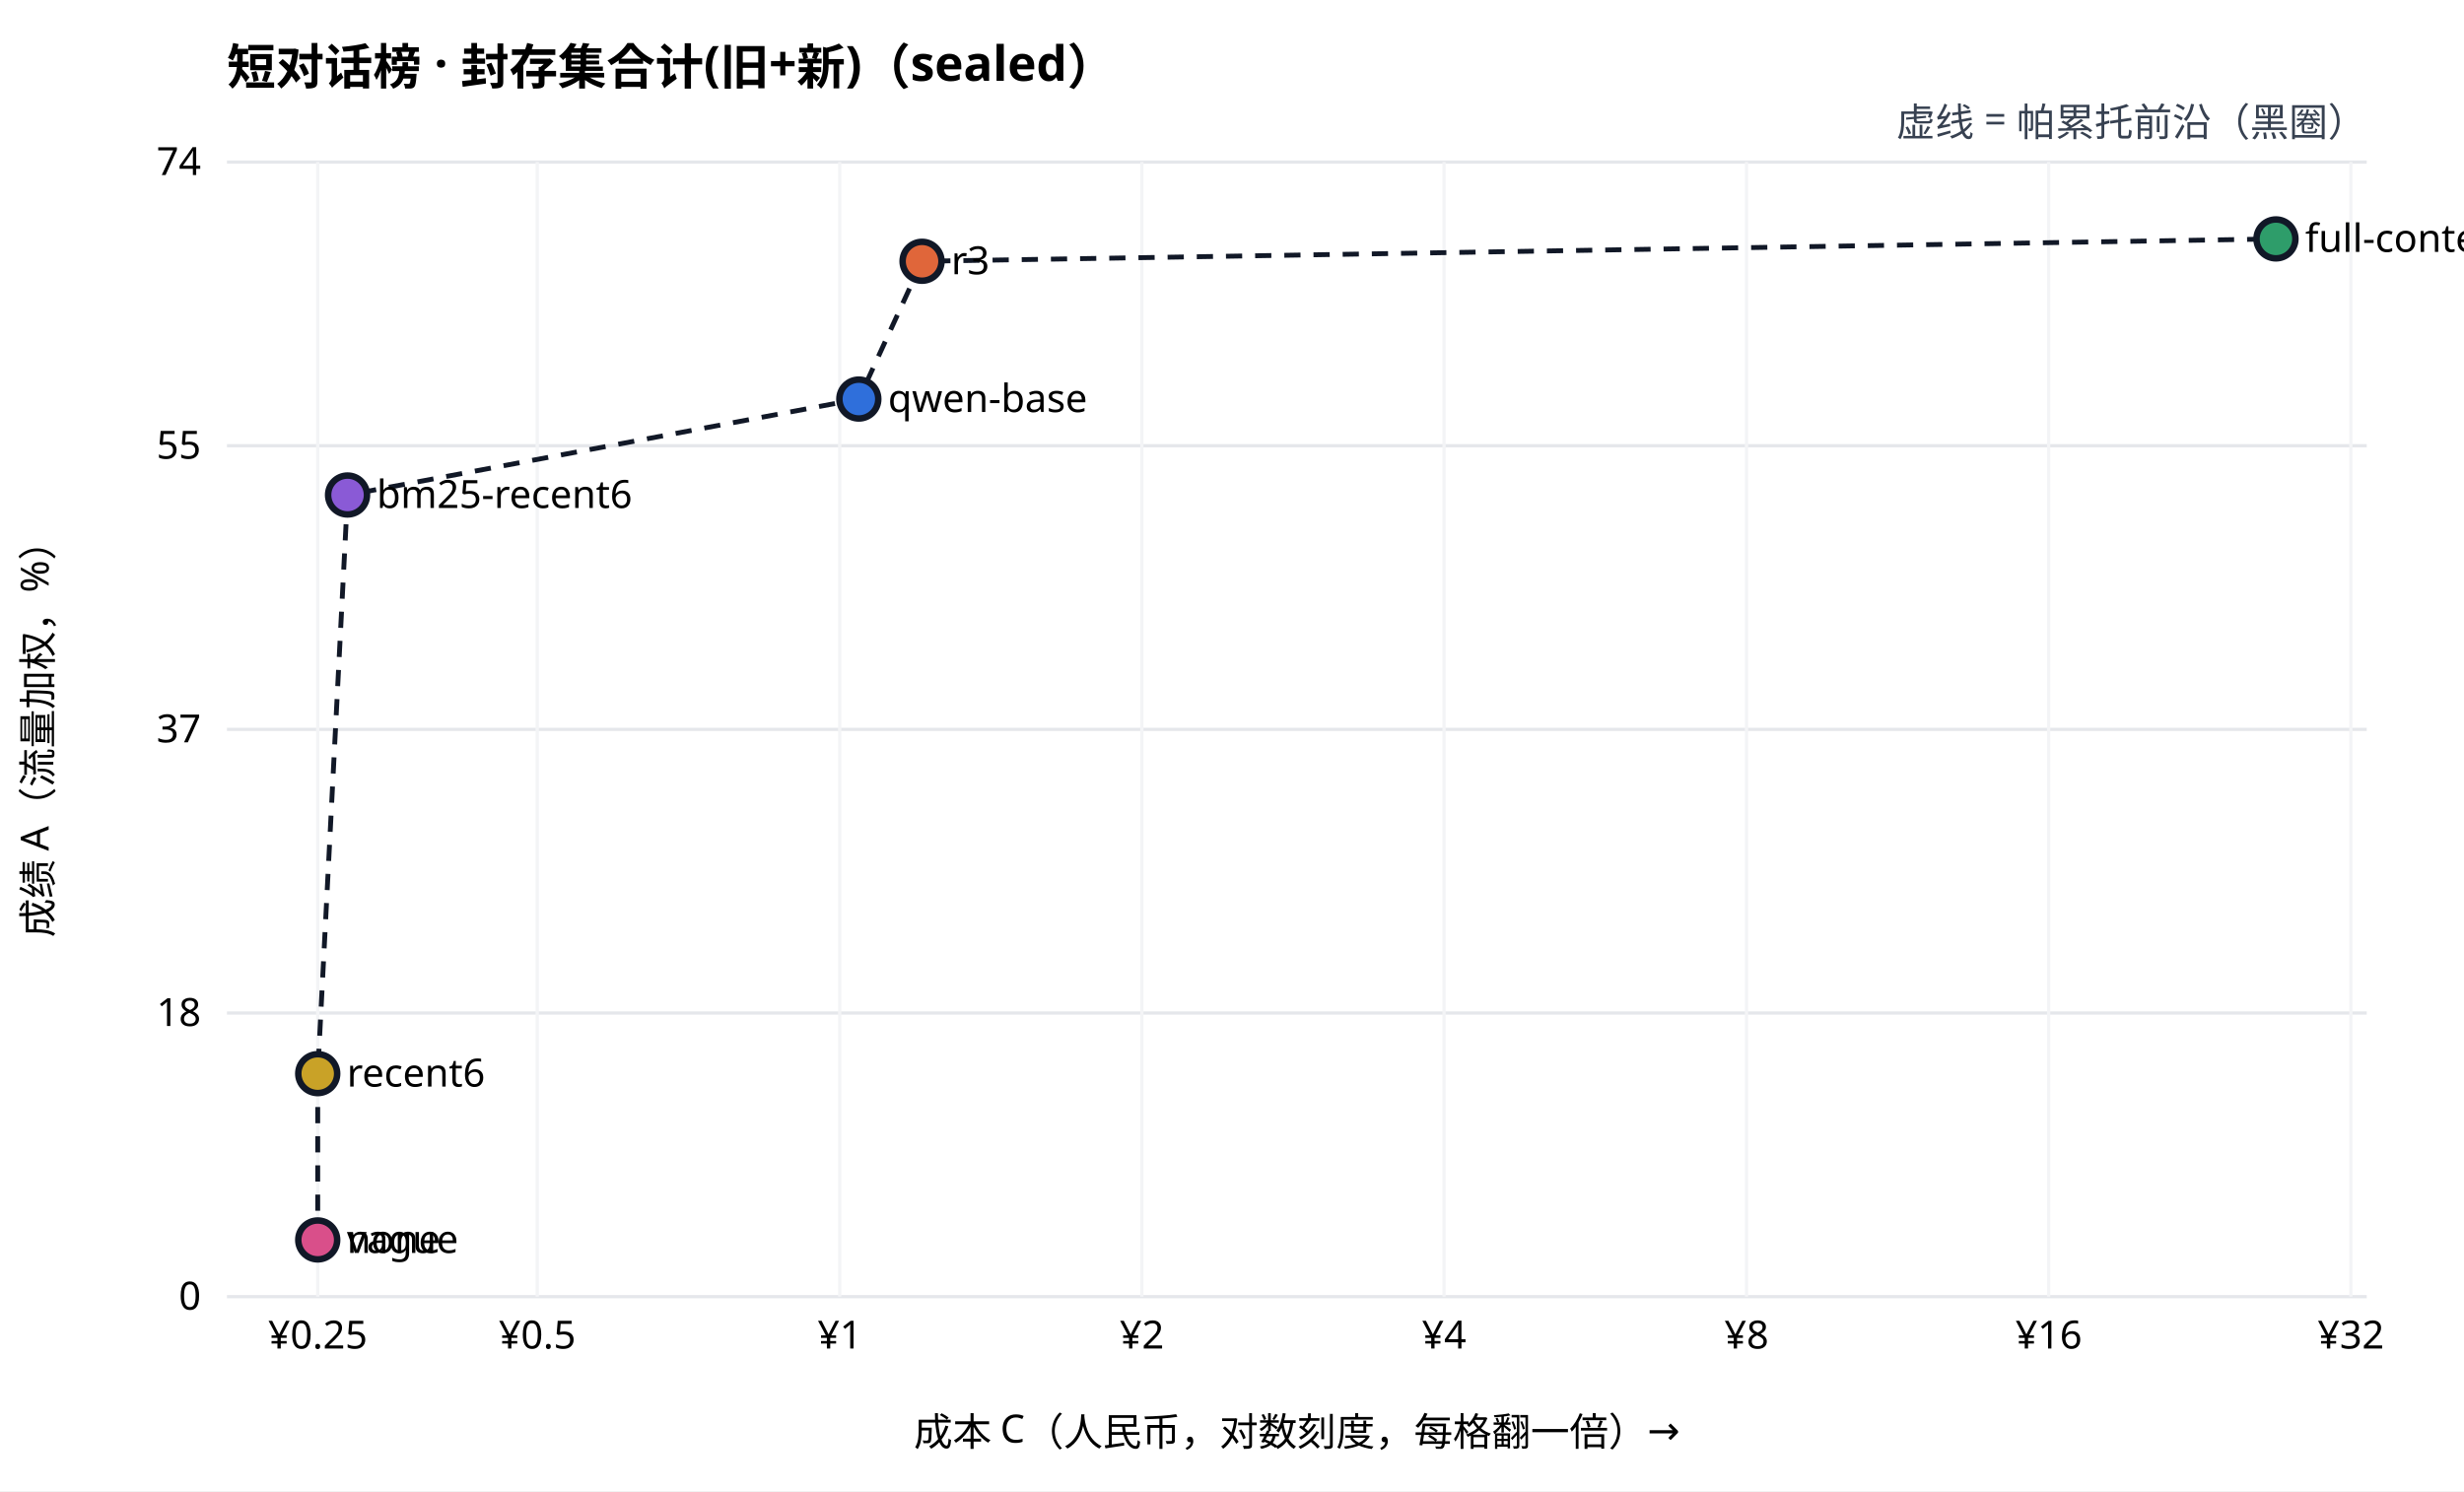
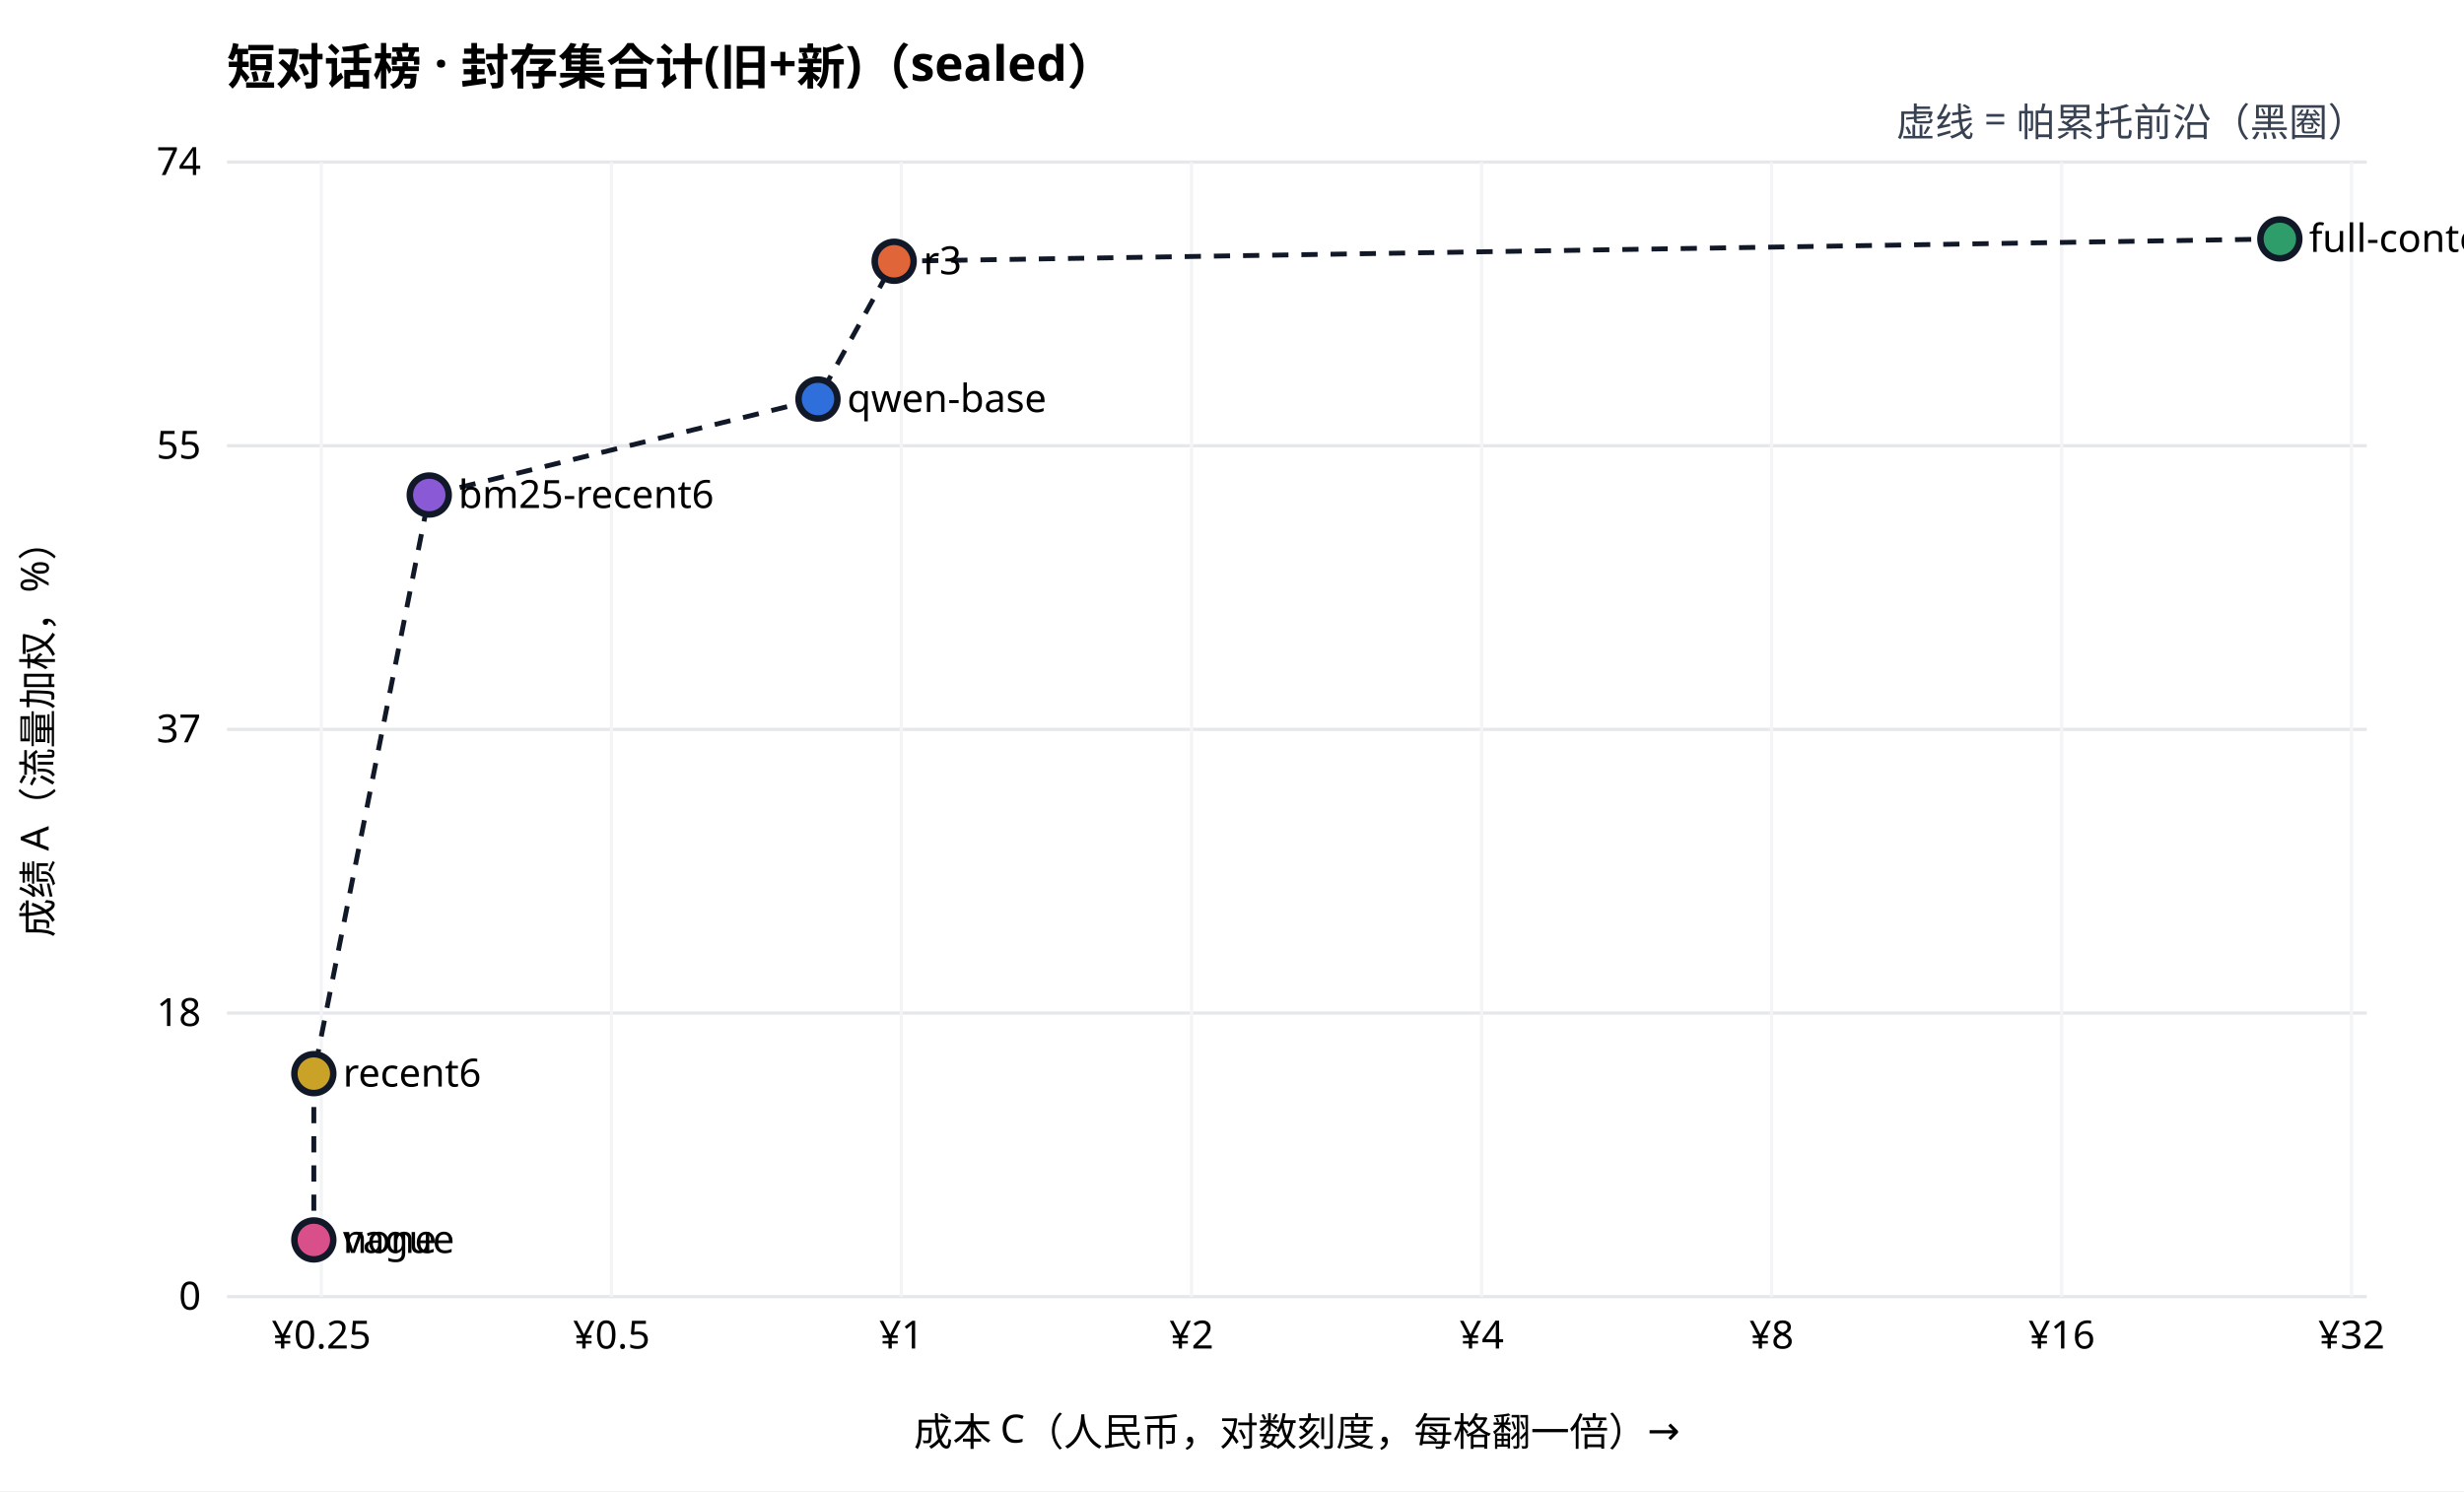
<svg xmlns="http://www.w3.org/2000/svg" viewBox="0 0 760 460" font-family="sans-serif" font-size="12">
  <rect width="760" height="460" fill="white" />
  <text x="70" y="26" font-size="15" font-weight="bold">短对话榜 · 封存集合计(旧+新)（sealed）</text>
  <line x1="70" x2="730" y1="400.0" y2="400.0" stroke="#e5e7eb" />
  <text x="62" y="404.0" text-anchor="end">0</text>
  <line x1="70" x2="730" y1="312.5" y2="312.5" stroke="#e5e7eb" />
  <text x="62" y="316.5" text-anchor="end">18</text>
  <line x1="70" x2="730" y1="225.0" y2="225.0" stroke="#e5e7eb" />
  <text x="62" y="229.0" text-anchor="end">37</text>
  <line x1="70" x2="730" y1="137.5" y2="137.5" stroke="#e5e7eb" />
  <text x="62" y="141.5" text-anchor="end">55</text>
  <line x1="70" x2="730" y1="50.0" y2="50.0" stroke="#e5e7eb" />
  <text x="62" y="54.0" text-anchor="end">74</text>
-   <line x1="98.0" x2="98.0" y1="50" y2="400" stroke="#f3f4f6" />
-   <text x="98.0" y="416" text-anchor="middle">¥0.25</text>
-   <line x1="165.7" x2="165.7" y1="50" y2="400" stroke="#f3f4f6" />
-   <text x="165.7" y="416" text-anchor="middle">¥0.5</text>
-   <line x1="259.0" x2="259.0" y1="50" y2="400" stroke="#f3f4f6" />
-   <text x="259.0" y="416" text-anchor="middle">¥1</text>
-   <line x1="352.2" x2="352.2" y1="50" y2="400" stroke="#f3f4f6" />
-   <text x="352.2" y="416" text-anchor="middle">¥2</text>
-   <line x1="445.4" x2="445.4" y1="50" y2="400" stroke="#f3f4f6" />
-   <text x="445.4" y="416" text-anchor="middle">¥4</text>
-   <line x1="538.7" x2="538.7" y1="50" y2="400" stroke="#f3f4f6" />
-   <text x="538.7" y="416" text-anchor="middle">¥8</text>
-   <line x1="631.9" x2="631.9" y1="50" y2="400" stroke="#f3f4f6" />
-   <text x="631.9" y="416" text-anchor="middle">¥16</text>
-   <line x1="725.1" x2="725.1" y1="50" y2="400" stroke="#f3f4f6" />
-   <text x="725.1" y="416" text-anchor="middle">¥32</text>
+   <line x1="99.1" x2="99.1" y1="50" y2="400" stroke="#f3f4f6" />
+   <text x="99.1" y="416" text-anchor="middle">¥0.25</text>
+   <line x1="188.6" x2="188.6" y1="50" y2="400" stroke="#f3f4f6" />
+   <text x="188.6" y="416" text-anchor="middle">¥0.5</text>
+   <line x1="278.0" x2="278.0" y1="50" y2="400" stroke="#f3f4f6" />
+   <text x="278.0" y="416" text-anchor="middle">¥1</text>
+   <line x1="367.5" x2="367.5" y1="50" y2="400" stroke="#f3f4f6" />
+   <text x="367.5" y="416" text-anchor="middle">¥2</text>
+   <line x1="457.0" x2="457.0" y1="50" y2="400" stroke="#f3f4f6" />
+   <text x="457.0" y="416" text-anchor="middle">¥4</text>
+   <line x1="546.4" x2="546.4" y1="50" y2="400" stroke="#f3f4f6" />
+   <text x="546.4" y="416" text-anchor="middle">¥8</text>
+   <line x1="635.9" x2="635.9" y1="50" y2="400" stroke="#f3f4f6" />
+   <text x="635.9" y="416" text-anchor="middle">¥16</text>
+   <line x1="725.3" x2="725.3" y1="50" y2="400" stroke="#f3f4f6" />
+   <text x="725.3" y="416" text-anchor="middle">¥32</text>
  <text x="400" y="446" text-anchor="middle">成本 C（人民币，对数刻度，每格翻一倍）→</text>
  <text x="16" y="225" transform="rotate(-90 16 225)" text-anchor="middle">成绩 A（流量加权，%）</text>
-   <polyline fill="none" stroke="#111827" stroke-width="1.5" stroke-dasharray="5 4" points="98.0,382.5 98.0,331.2 107.2,152.7 264.9,123.1 284.4,80.6 702.0,73.7" />
-   <circle cx="264.9" cy="123.1" r="6" fill="#2f6fdb" stroke="#111827" stroke-width="2" />
-   <text x="273.9" y="127.1">qwen-base</text>
-   <circle cx="284.4" cy="80.6" r="6" fill="#e0663a" stroke="#111827" stroke-width="2" />
-   <text x="293.4" y="84.6">r3</text>
-   <circle cx="702.0" cy="73.7" r="6" fill="#2e9d6a" stroke="#111827" stroke-width="2" />
-   <text x="711.0" y="77.7">full-context</text>
-   <circle cx="107.2" cy="152.7" r="6" fill="#8a5ad6" stroke="#111827" stroke-width="2" />
-   <text x="116.2" y="156.7">bm25-recent6</text>
-   <circle cx="98.0" cy="331.2" r="6" fill="#c9a227" stroke="#111827" stroke-width="2" />
-   <text x="107.0" y="335.2">recent6</text>
-   <circle cx="98.0" cy="382.5" r="6" fill="#6b7280" />
-   <text x="107.0" y="386.5">vague</text>
-   <circle cx="98.0" cy="382.5" r="6" fill="#d94f8a" stroke="#111827" stroke-width="2" />
-   <text x="107.0" y="386.5">none</text>
+   <polyline fill="none" stroke="#111827" stroke-width="1.5" stroke-dasharray="5 4" points="96.8,382.5 96.8,331.2 132.4,152.7 252.3,123.1 275.8,80.6 703.2,73.7" />
+   <circle cx="252.3" cy="123.1" r="6" fill="#2f6fdb" stroke="#111827" stroke-width="2" />
+   <text x="261.3" y="127.1">qwen-base</text>
+   <circle cx="275.8" cy="80.6" r="6" fill="#e0663a" stroke="#111827" stroke-width="2" />
+   <text x="284.8" y="84.6">r3</text>
+   <circle cx="703.2" cy="73.7" r="6" fill="#2e9d6a" stroke="#111827" stroke-width="2" />
+   <text x="712.2" y="77.7">full-context</text>
+   <circle cx="132.4" cy="152.7" r="6" fill="#8a5ad6" stroke="#111827" stroke-width="2" />
+   <text x="141.4" y="156.7">bm25-recent6</text>
+   <circle cx="96.8" cy="331.2" r="6" fill="#c9a227" stroke="#111827" stroke-width="2" />
+   <text x="105.8" y="335.2">recent6</text>
+   <circle cx="96.8" cy="382.5" r="6" fill="#6b7280" />
+   <text x="105.8" y="386.5">vague</text>
+   <circle cx="96.8" cy="382.5" r="6" fill="#d94f8a" stroke="#111827" stroke-width="2" />
+   <text x="105.8" y="386.5">none</text>
  <text x="730" y="42" text-anchor="end" fill="#374151">虚线 = 帕累托前沿（黑圈）</text>
</svg>
